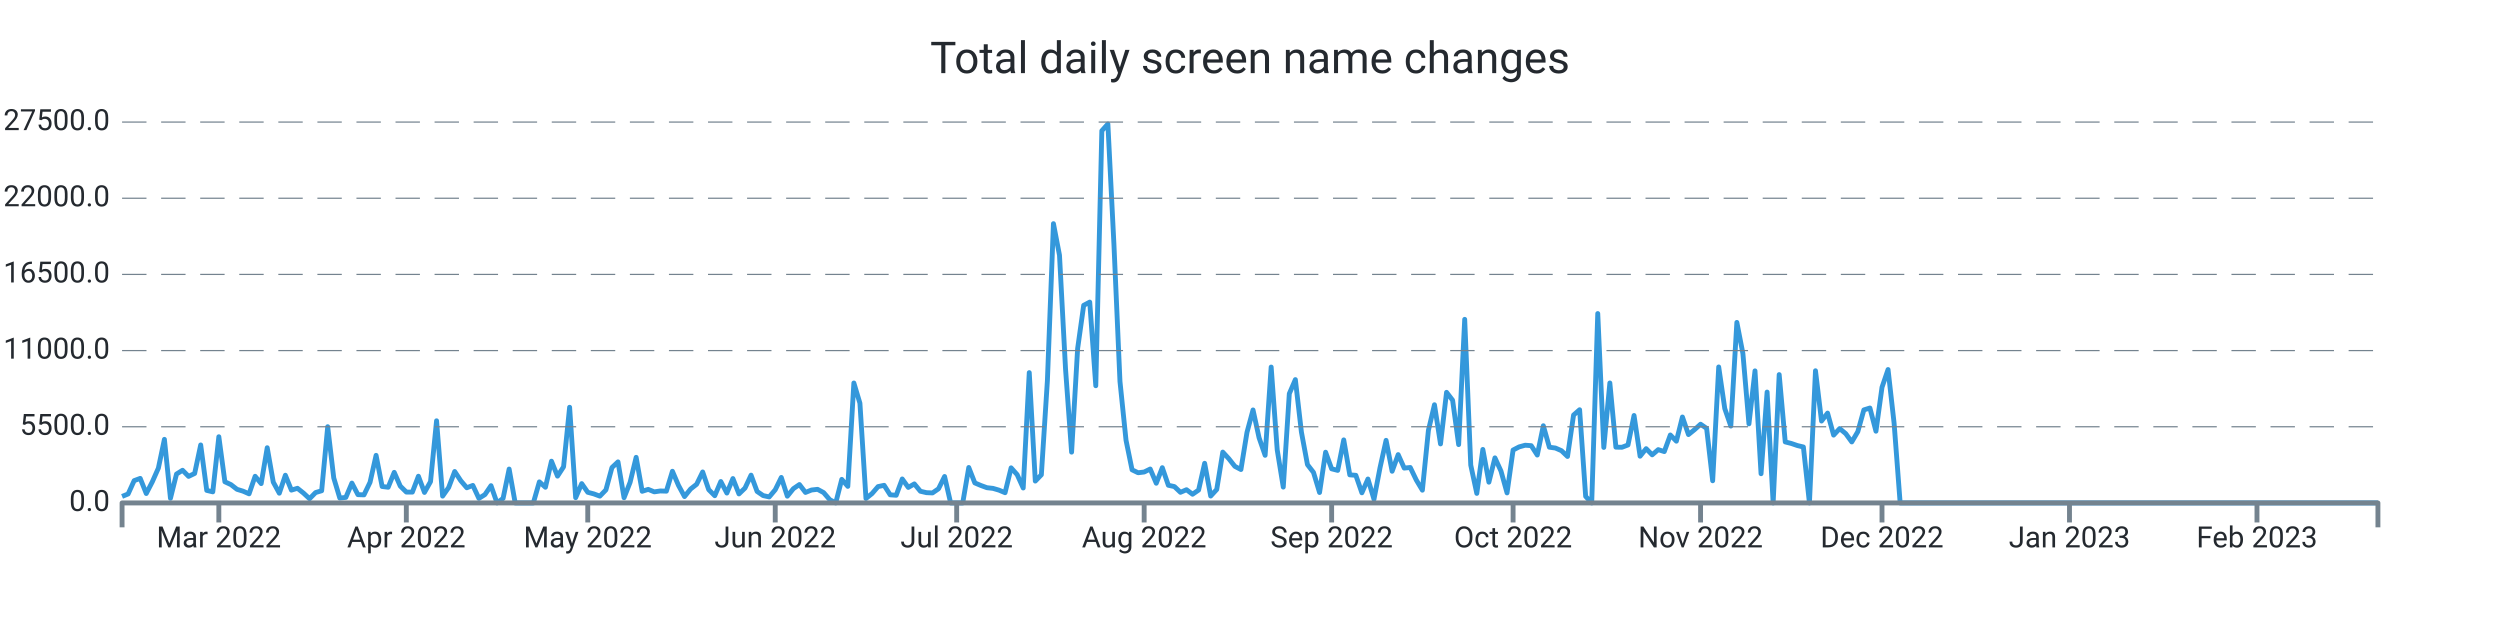
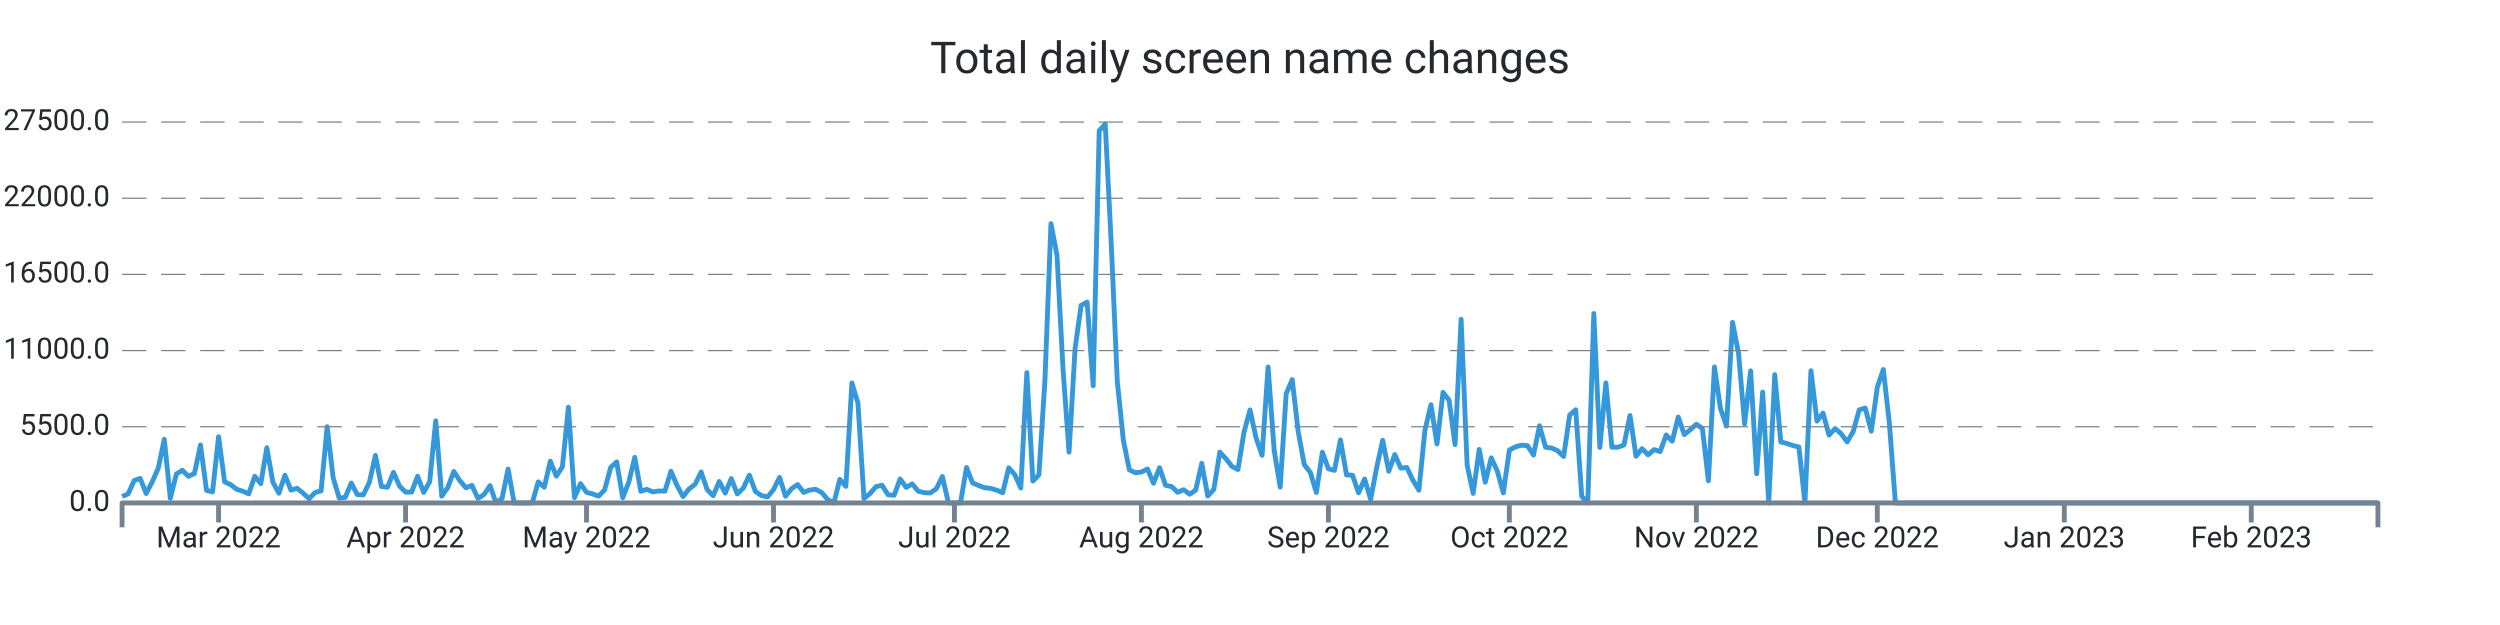
<svg xmlns="http://www.w3.org/2000/svg" width="1024.0" height="256.0" viewBox="0 0 1024.0 256.0" preserveAspectRatio="xMidYMid meet">
-   <path stroke="#3498db" stroke-linejoin="round" d="M 50.0 203.339 L 50 203.339L 52.477 202.33L 54.954 196.867L 57.432 195.948L 59.909 202.143L 62.386 197.355L 64.863 191.761L 67.34 179.962L 69.818 204.094L 72.295 194.172L 74.772 192.618L 77.249 195.125L 79.727 193.928L 82.204 182.248L 84.681 200.866L 87.158 201.456L 89.635 178.89L 92.113 197.338L 94.59 198.501L 97.067 200.418L 99.544 201.184L 102.021 202.267L 104.499 195.091L 106.976 198.081L 109.453 183.389L 111.93 197.474L 114.408 202.018L 116.885 194.66L 119.362 200.753L 121.839 200.004L 124.316 201.972L 126.794 204.275L 129.271 201.745L 131.748 201.014L 134.225 174.783L 136.702 195.761L 139.18 204.003L 141.657 203.731L 144.134 197.877L 146.611 202.608L 149.088 202.693L 151.566 197.559L 154.043 186.514L 156.52 199.266L 158.997 199.573L 161.475 193.48L 163.952 199.108L 166.429 201.547L 168.906 201.57L 171.383 195.069L 173.861 201.7L 176.338 197.287L 178.815 172.355L 181.292 203.209L 183.769 199.675L 186.247 193.129L 188.724 196.89L 191.201 199.788L 193.678 198.83L 196.155 204.134L 198.633 202.579L 201.11 198.926L 203.587 206L 206.064 204.128L 208.542 192.125L 211.019 206L 213.496 206L 215.973 206L 218.45 206L 220.928 197.372L 223.405 199.578L 225.882 188.902L 228.359 195.029L 230.836 191.206L 233.314 166.813L 235.791 203.839L 238.268 198.092L 240.745 201.643L 243.223 202.296L 245.7 203.22L 248.177 200.668L 250.654 191.512L 253.131 189.186L 255.609 203.867L 258.086 197.565L 260.563 187.325L 263.04 201.235L 265.517 200.446L 267.995 201.462L 270.472 201.099L 272.949 201.178L 275.426 193.026L 277.903 198.807L 280.381 203.391L 282.858 200.305L 285.335 198.359L 287.812 193.31L 290.29 200.566L 292.767 203.039L 295.244 197.23L 297.721 201.955L 300.198 196.016L 302.676 202.307L 305.153 199.913L 307.63 194.621L 310.107 201.292L 312.584 202.988L 315.062 203.544L 317.539 200.605L 320.016 195.562L 322.493 203.243L 324.971 200.157L 327.448 198.467L 329.925 201.7L 332.402 200.707L 334.879 200.429L 337.357 201.768L 339.834 204.644L 342.311 206L 344.788 196.356L 347.265 199.215L 349.743 156.874L 352.22 165.151L 354.697 204.173L 357.174 202.177L 359.651 199.312L 362.129 198.784L 364.606 202.676L 367.083 202.857L 369.56 196.186L 372.038 199.647L 374.515 198.206L 376.992 201.218L 379.469 201.791L 381.946 201.904L 384.424 200.197L 386.901 195.171L 389.378 206L 391.855 206L 394.332 206L 396.81 191.483L 399.287 197.797L 401.764 198.852L 404.241 199.76L 406.718 200.038L 409.196 200.764L 411.673 201.808L 414.15 191.631L 416.627 194.411L 419.105 199.885L 421.582 152.631L 424.059 197.048L 426.536 194.473L 429.013 155.904L 431.491 91.609L 433.968 104.538L 436.445 151.179L 438.922 185.198L 441.399 142.766L 443.877 125.067L 446.354 123.745L 448.831 157.997L 451.308 53.568L 453.786 50.789L 456.263 100.022L 458.74 156.245L 461.217 180.32L 463.694 192.437L 466.172 193.639L 468.649 193.333L 471.126 192.113L 473.603 197.933L 476.08 191.563L 478.558 198.767L 481.035 199.301L 483.512 201.649L 485.989 200.588L 488.466 202.438L 490.944 200.73L 493.421 189.77L 495.898 203.175L 498.375 200.486L 500.853 185.181L 503.33 187.887L 505.807 191.018L 508.284 192.317L 510.761 177.097L 513.239 167.913L 515.716 179.31L 518.193 186.497L 520.67 150.345L 523.147 184.273L 525.625 199.51L 528.102 161.248L 530.579 155.49L 533.056 176.961L 535.534 190.309L 538.011 193.509L 540.488 201.728L 542.965 185.226L 545.442 192.034L 547.92 192.669L 550.397 180.183L 552.874 194.501L 555.351 194.683L 557.828 201.853L 560.306 196.203L 562.783 204.491L 565.26 191.557L 567.737 180.365L 570.214 193.026L 572.692 186.208L 575.169 191.727L 577.646 191.483L 580.123 196.634L 582.601 200.781L 585.078 176.269L 587.555 165.78L 590.032 181.829L 592.509 160.698L 594.987 163.931L 597.464 182.106L 599.941 130.808L 602.418 190.496L 604.895 202.091L 607.373 184.092L 609.85 197.502L 612.327 187.541L 614.804 192.953L 617.282 201.887L 619.759 184.336L 622.236 183.048L 624.713 182.367L 627.19 182.543L 629.668 186.389L 632.145 174.386L 634.622 183.179L 637.099 183.513L 639.576 184.602L 642.054 186.968L 644.531 170.001L 647.008 167.834L 649.485 203.322L 651.962 206L 654.44 128.431L 656.917 183.264L 659.394 156.869L 661.871 183.156L 664.349 183.201L 666.826 182.26L 669.303 170.188L 671.78 186.866L 674.257 183.774L 676.735 186.299L 679.212 184.171L 681.689 184.966L 684.166 178.17L 686.643 180.705L 689.121 170.801L 691.598 177.994L 694.075 175.991L 696.552 173.756L 699.029 175.458L 701.507 196.918L 703.984 150.305L 706.461 167.34L 708.938 174.522L 711.416 132.056L 713.893 144.831L 716.37 173.609L 718.847 151.911L 721.324 194.036L 723.802 160.595L 726.279 206L 728.756 153.437L 731.233 181.012L 733.71 181.641L 736.188 182.492L 738.665 183.088L 741.142 206L 743.619 151.865L 746.097 172.457L 748.574 169.207L 751.051 178.221L 753.528 175.543L 756.005 177.614L 758.483 181.017L 760.96 176.808L 763.437 167.896L 765.914 167.125L 768.391 176.621L 770.869 158.633L 773.346 151.36L 775.823 173.353L 778.3 206L 780.777 206L 783.255 206L 785.732 206L 788.209 206L 790.686 206L 793.164 206L 795.641 206L 798.118 206L 800.595 206L 803.072 206L 805.55 206L 808.027 206L 810.504 206L 812.981 206L 815.458 206L 817.936 206L 820.413 206L 822.89 206L 825.367 206L 827.845 206L 830.322 206L 832.799 206L 835.276 206L 837.753 206L 840.231 206L 842.708 206L 845.185 206L 847.662 206L 850.139 206L 852.617 206L 855.094 206L 857.571 206L 860.048 206L 862.525 206L 865.003 206L 867.48 206L 869.957 206L 872.434 206L 874.912 206L 877.389 206L 879.866 206L 882.343 206L 884.82 206L 887.298 206L 889.775 206L 892.252 206L 894.729 206L 897.206 206L 899.684 206L 902.161 206L 904.638 206L 907.115 206L 909.592 206L 912.07 206L 914.547 206L 917.024 206L 919.501 206L 921.979 206L 924.456 206L 926.933 206L 929.41 206L 931.887 206L 934.365 206L 936.842 206L 939.319 206L 941.796 206L 944.273 206L 946.751 206L 949.228 206L 951.705 206L 954.182 206L 956.66 206L 959.137 206L 961.614 206L 964.091 206L 966.568 206L 969.046 206L 971.523 206L 974 206" stroke-width="2.0" fill="none" />
+   <path stroke="#3498db" stroke-linejoin="round" d="M 50.0 203.339 L 50 203.339L 52.471 202.33L 54.941 196.867L 57.412 195.948L 59.882 202.143L 62.353 197.355L 64.824 191.761L 67.294 179.962L 69.765 204.094L 72.235 194.172L 74.706 192.618L 77.176 195.125L 79.647 193.928L 82.118 182.248L 84.588 200.866L 87.059 201.456L 89.529 178.89L 92 197.338L 94.471 198.501L 96.941 200.418L 99.412 201.184L 101.882 202.267L 104.353 195.091L 106.824 198.081L 109.294 183.389L 111.765 197.474L 114.235 202.018L 116.706 194.66L 119.176 200.753L 121.647 200.004L 124.118 201.972L 126.588 204.275L 129.059 201.745L 131.529 201.014L 134 174.783L 136.471 195.761L 138.941 204.003L 141.412 203.731L 143.882 197.877L 146.353 202.608L 148.824 202.693L 151.294 197.559L 153.765 186.514L 156.235 199.266L 158.706 199.573L 161.176 193.48L 163.647 199.108L 166.118 201.547L 168.588 201.57L 171.059 195.069L 173.529 201.7L 176 197.287L 178.471 172.355L 180.941 203.209L 183.412 199.675L 185.882 193.129L 188.353 196.89L 190.824 199.788L 193.294 198.83L 195.765 204.134L 198.235 202.579L 200.706 198.926L 203.176 206L 205.647 204.128L 208.118 192.125L 210.588 206L 213.059 206L 215.529 206L 218 206L 220.471 197.372L 222.941 199.578L 225.412 188.902L 227.882 195.029L 230.353 191.206L 232.824 166.813L 235.294 203.839L 237.765 198.092L 240.235 201.643L 242.706 202.296L 245.176 203.22L 247.647 200.668L 250.118 191.512L 252.588 189.186L 255.059 203.867L 257.529 197.565L 260 187.325L 262.471 201.235L 264.941 200.446L 267.412 201.462L 269.882 201.099L 272.353 201.178L 274.824 193.026L 277.294 198.807L 279.765 203.391L 282.235 200.305L 284.706 198.359L 287.176 193.31L 289.647 200.566L 292.118 203.039L 294.588 197.23L 297.059 201.955L 299.529 196.016L 302 202.307L 304.471 199.913L 306.941 194.621L 309.412 201.292L 311.882 202.988L 314.353 203.544L 316.824 200.605L 319.294 195.562L 321.765 203.243L 324.235 200.157L 326.706 198.467L 329.176 201.7L 331.647 200.707L 334.118 200.429L 336.588 201.768L 339.059 204.644L 341.529 206L 344 196.356L 346.471 199.215L 348.941 156.874L 351.412 165.151L 353.882 204.173L 356.353 202.177L 358.824 199.312L 361.294 198.784L 363.765 202.676L 366.235 202.857L 368.706 196.186L 371.176 199.647L 373.647 198.206L 376.118 201.218L 378.588 201.791L 381.059 201.904L 383.529 200.197L 386 195.171L 388.471 206L 390.941 206L 393.412 206L 395.882 191.483L 398.353 197.797L 400.824 198.852L 403.294 199.76L 405.765 200.038L 408.235 200.764L 410.706 201.808L 413.176 191.631L 415.647 194.411L 418.118 199.885L 420.588 152.631L 423.059 197.048L 425.529 194.473L 428 155.904L 430.471 91.609L 432.941 104.538L 435.412 151.179L 437.882 185.198L 440.353 142.766L 442.824 125.067L 445.294 123.745L 447.765 157.997L 450.235 53.568L 452.706 50.789L 455.176 100.022L 457.647 156.245L 460.118 180.32L 462.588 192.437L 465.059 193.639L 467.529 193.333L 470 192.113L 472.471 197.933L 474.941 191.563L 477.412 198.767L 479.882 199.301L 482.353 201.649L 484.824 200.588L 487.294 202.438L 489.765 200.73L 492.235 189.77L 494.706 203.175L 497.176 200.486L 499.647 185.181L 502.118 187.887L 504.588 191.018L 507.059 192.317L 509.529 177.097L 512 167.913L 514.471 179.31L 516.941 186.497L 519.412 150.345L 521.882 184.273L 524.353 199.51L 526.824 161.248L 529.294 155.49L 531.765 176.961L 534.235 190.309L 536.706 193.509L 539.176 201.728L 541.647 185.226L 544.118 192.034L 546.588 192.669L 549.059 180.183L 551.529 194.501L 554 194.683L 556.471 201.853L 558.941 196.203L 561.412 204.491L 563.882 191.557L 566.353 180.365L 568.824 193.026L 571.294 186.208L 573.765 191.727L 576.235 191.483L 578.706 196.634L 581.176 200.781L 583.647 176.269L 586.118 165.78L 588.588 181.829L 591.059 160.698L 593.529 163.931L 596 182.106L 598.471 130.808L 600.941 190.496L 603.412 202.091L 605.882 184.092L 608.353 197.502L 610.824 187.541L 613.294 192.953L 615.765 201.887L 618.235 184.336L 620.706 183.048L 623.176 182.367L 625.647 182.543L 628.118 186.389L 630.588 174.386L 633.059 183.179L 635.529 183.513L 638 184.602L 640.471 186.968L 642.941 170.001L 645.412 167.834L 647.882 203.322L 650.353 206L 652.824 128.431L 655.294 183.264L 657.765 156.869L 660.235 183.156L 662.706 183.201L 665.176 182.26L 667.647 170.188L 670.118 186.866L 672.588 183.774L 675.059 186.299L 677.529 184.171L 680 184.966L 682.471 178.17L 684.941 180.705L 687.412 170.801L 689.882 177.994L 692.353 175.991L 694.824 173.756L 697.294 175.458L 699.765 196.918L 702.235 150.305L 704.706 167.34L 707.176 174.522L 709.647 132.056L 712.118 144.831L 714.588 173.609L 717.059 151.911L 719.529 194.036L 722 160.595L 724.471 206L 726.941 153.437L 729.412 181.012L 731.882 181.641L 734.353 182.492L 736.824 183.088L 739.294 206L 741.765 151.865L 744.235 172.457L 746.706 169.207L 749.176 178.221L 751.647 175.543L 754.118 177.614L 756.588 181.017L 759.059 176.808L 761.529 167.896L 764 167.125L 766.471 176.621L 768.941 158.633L 771.412 151.36L 773.882 173.353L 776.353 206L 778.824 206L 781.294 206L 783.765 206L 786.235 206L 788.706 206L 791.176 206L 793.647 206L 796.118 206L 798.588 206L 801.059 206L 803.529 206L 806 206L 808.471 206L 810.941 206L 813.412 206L 815.882 206L 818.353 206L 820.824 206L 823.294 206L 825.765 206L 828.235 206L 830.706 206L 833.176 206L 835.647 206L 838.118 206L 840.588 206L 843.059 206L 845.529 206L 848 206L 850.471 206L 852.941 206L 855.412 206L 857.882 206L 860.353 206L 862.824 206L 865.294 206L 867.765 206L 870.235 206L 872.706 206L 875.176 206L 877.647 206L 880.118 206L 882.588 206L 885.059 206L 887.529 206L 890 206L 892.471 206L 894.941 206L 897.412 206L 899.882 206L 902.353 206L 904.824 206L 907.294 206L 909.765 206L 912.235 206L 914.706 206L 917.176 206L 919.647 206L 922.118 206L 924.588 206L 927.059 206L 929.529 206L 932 206L 934.471 206L 936.941 206L 939.412 206L 941.882 206L 944.353 206L 946.824 206L 949.294 206L 951.765 206L 954.235 206L 956.706 206L 959.176 206L 961.647 206L 964.118 206L 966.588 206L 969.059 206L 971.529 206L 974 206" stroke-width="2.0" fill="none" />
  <text x="45.0" font-family="-apple-system, system-ui, BlinkMacSystemFont, Roboto" y="50.0" dominant-baseline="middle" text-anchor="end" font-size="12" fill="#24292f">27500.0</text>
  <path stroke="#74838f" stroke-dasharray="10 6" stroke-width="0.5" d="M 50.0 50.0 L 974.0 50.0" />
  <text x="45.0" font-family="-apple-system, system-ui, BlinkMacSystemFont, Roboto" y="81.2" dominant-baseline="middle" text-anchor="end" font-size="12" fill="#24292f">22000.0</text>
  <path stroke="#74838f" stroke-dasharray="10 6" stroke-width="0.5" d="M 50.0 81.2 L 974.0 81.2" />
  <text x="45.0" font-family="-apple-system, system-ui, BlinkMacSystemFont, Roboto" y="112.4" dominant-baseline="middle" text-anchor="end" font-size="12" fill="#24292f">16500.0</text>
  <path stroke="#74838f" stroke-dasharray="10 6" stroke-width="0.5" d="M 50.0 112.4 L 974.0 112.4" />
  <text x="45.0" font-family="-apple-system, system-ui, BlinkMacSystemFont, Roboto" y="143.6" dominant-baseline="middle" text-anchor="end" font-size="12" fill="#24292f">11000.0</text>
  <path stroke="#74838f" stroke-dasharray="10 6" stroke-width="0.5" d="M 50.0 143.6 L 974.0 143.6" />
  <text x="45.0" font-family="-apple-system, system-ui, BlinkMacSystemFont, Roboto" y="174.8" dominant-baseline="middle" text-anchor="end" font-size="12" fill="#24292f">5500.0</text>
  <path stroke="#74838f" stroke-dasharray="10 6" stroke-width="0.5" d="M 50.0 174.8 L 974.0 174.8" />
  <text x="45.0" font-family="-apple-system, system-ui, BlinkMacSystemFont, Roboto" y="206.0" dominant-baseline="middle" text-anchor="end" font-size="12" fill="#24292f">0.0</text>
-   <path stroke="#74838f" stroke-width="2.0" d="M 89.635 206.0 L 89.635 214.0" />
-   <text x="89.635" font-family="-apple-system, system-ui, BlinkMacSystemFont, Roboto" y="216.0" dominant-baseline="hanging" text-anchor="middle" font-size="12" fill="#24292f">Mar 2022</text>
-   <path stroke="#74838f" stroke-width="2.0" d="M 166.429 206.0 L 166.429 214.0" />
-   <text x="166.429" font-family="-apple-system, system-ui, BlinkMacSystemFont, Roboto" y="216.0" dominant-baseline="hanging" text-anchor="middle" font-size="12" fill="#24292f">Apr 2022</text>
-   <path stroke="#74838f" stroke-width="2.0" d="M 240.745 206.0 L 240.745 214.0" />
-   <text x="240.745" font-family="-apple-system, system-ui, BlinkMacSystemFont, Roboto" y="216.0" dominant-baseline="hanging" text-anchor="middle" font-size="12" fill="#24292f">May 2022</text>
-   <path stroke="#74838f" stroke-width="2.0" d="M 317.539 206.0 L 317.539 214.0" />
-   <text x="317.539" font-family="-apple-system, system-ui, BlinkMacSystemFont, Roboto" y="216.0" dominant-baseline="hanging" text-anchor="middle" font-size="12" fill="#24292f">Jun 2022</text>
-   <path stroke="#74838f" stroke-width="2.0" d="M 391.855 206.0 L 391.855 214.0" />
-   <text x="391.855" font-family="-apple-system, system-ui, BlinkMacSystemFont, Roboto" y="216.0" dominant-baseline="hanging" text-anchor="middle" font-size="12" fill="#24292f">Jul 2022</text>
-   <path stroke="#74838f" stroke-width="2.0" d="M 468.649 206.0 L 468.649 214.0" />
-   <text x="468.649" font-family="-apple-system, system-ui, BlinkMacSystemFont, Roboto" y="216.0" dominant-baseline="hanging" text-anchor="middle" font-size="12" fill="#24292f">Aug 2022</text>
-   <path stroke="#74838f" stroke-width="2.0" d="M 545.442 206.0 L 545.442 214.0" />
-   <text x="545.442" font-family="-apple-system, system-ui, BlinkMacSystemFont, Roboto" y="216.0" dominant-baseline="hanging" text-anchor="middle" font-size="12" fill="#24292f">Sep 2022</text>
-   <path stroke="#74838f" stroke-width="2.0" d="M 619.759 206.0 L 619.759 214.0" />
-   <text x="619.759" font-family="-apple-system, system-ui, BlinkMacSystemFont, Roboto" y="216.0" dominant-baseline="hanging" text-anchor="middle" font-size="12" fill="#24292f">Oct 2022</text>
-   <path stroke="#74838f" stroke-width="2.0" d="M 696.552 206.0 L 696.552 214.0" />
-   <text x="696.552" font-family="-apple-system, system-ui, BlinkMacSystemFont, Roboto" y="216.0" dominant-baseline="hanging" text-anchor="middle" font-size="12" fill="#24292f">Nov 2022</text>
-   <path stroke="#74838f" stroke-width="2.0" d="M 770.869 206.0 L 770.869 214.0" />
-   <text x="770.869" font-family="-apple-system, system-ui, BlinkMacSystemFont, Roboto" y="216.0" dominant-baseline="hanging" text-anchor="middle" font-size="12" fill="#24292f">Dec 2022</text>
-   <path stroke="#74838f" stroke-width="2.0" d="M 847.662 206.0 L 847.662 214.0" />
-   <text x="847.662" font-family="-apple-system, system-ui, BlinkMacSystemFont, Roboto" y="216.0" dominant-baseline="hanging" text-anchor="middle" font-size="12" fill="#24292f">Jan 2023</text>
-   <path stroke="#74838f" stroke-width="2.0" d="M 924.456 206.0 L 924.456 214.0" />
-   <text x="924.456" font-family="-apple-system, system-ui, BlinkMacSystemFont, Roboto" y="216.0" dominant-baseline="hanging" text-anchor="middle" font-size="12" fill="#24292f">Feb 2023</text>
+   <path stroke="#74838f" stroke-width="2.0" d="M 89.529 206.0 L 89.529 214.0" />
+   <text x="89.529" font-family="-apple-system, system-ui, BlinkMacSystemFont, Roboto" y="216.0" dominant-baseline="hanging" text-anchor="middle" font-size="12" fill="#24292f">Mar 2022</text>
+   <path stroke="#74838f" stroke-width="2.0" d="M 166.118 206.0 L 166.118 214.0" />
+   <text x="166.118" font-family="-apple-system, system-ui, BlinkMacSystemFont, Roboto" y="216.0" dominant-baseline="hanging" text-anchor="middle" font-size="12" fill="#24292f">Apr 2022</text>
+   <path stroke="#74838f" stroke-width="2.0" d="M 240.235 206.0 L 240.235 214.0" />
+   <text x="240.235" font-family="-apple-system, system-ui, BlinkMacSystemFont, Roboto" y="216.0" dominant-baseline="hanging" text-anchor="middle" font-size="12" fill="#24292f">May 2022</text>
+   <path stroke="#74838f" stroke-width="2.0" d="M 316.824 206.0 L 316.824 214.0" />
+   <text x="316.824" font-family="-apple-system, system-ui, BlinkMacSystemFont, Roboto" y="216.0" dominant-baseline="hanging" text-anchor="middle" font-size="12" fill="#24292f">Jun 2022</text>
+   <path stroke="#74838f" stroke-width="2.0" d="M 390.941 206.0 L 390.941 214.0" />
+   <text x="390.941" font-family="-apple-system, system-ui, BlinkMacSystemFont, Roboto" y="216.0" dominant-baseline="hanging" text-anchor="middle" font-size="12" fill="#24292f">Jul 2022</text>
+   <path stroke="#74838f" stroke-width="2.0" d="M 467.529 206.0 L 467.529 214.0" />
+   <text x="467.529" font-family="-apple-system, system-ui, BlinkMacSystemFont, Roboto" y="216.0" dominant-baseline="hanging" text-anchor="middle" font-size="12" fill="#24292f">Aug 2022</text>
+   <path stroke="#74838f" stroke-width="2.0" d="M 544.118 206.0 L 544.118 214.0" />
+   <text x="544.118" font-family="-apple-system, system-ui, BlinkMacSystemFont, Roboto" y="216.0" dominant-baseline="hanging" text-anchor="middle" font-size="12" fill="#24292f">Sep 2022</text>
+   <path stroke="#74838f" stroke-width="2.0" d="M 618.235 206.0 L 618.235 214.0" />
+   <text x="618.235" font-family="-apple-system, system-ui, BlinkMacSystemFont, Roboto" y="216.0" dominant-baseline="hanging" text-anchor="middle" font-size="12" fill="#24292f">Oct 2022</text>
+   <path stroke="#74838f" stroke-width="2.0" d="M 694.824 206.0 L 694.824 214.0" />
+   <text x="694.824" font-family="-apple-system, system-ui, BlinkMacSystemFont, Roboto" y="216.0" dominant-baseline="hanging" text-anchor="middle" font-size="12" fill="#24292f">Nov 2022</text>
+   <path stroke="#74838f" stroke-width="2.0" d="M 768.941 206.0 L 768.941 214.0" />
+   <text x="768.941" font-family="-apple-system, system-ui, BlinkMacSystemFont, Roboto" y="216.0" dominant-baseline="hanging" text-anchor="middle" font-size="12" fill="#24292f">Dec 2022</text>
+   <path stroke="#74838f" stroke-width="2.0" d="M 845.529 206.0 L 845.529 214.0" />
+   <text x="845.529" font-family="-apple-system, system-ui, BlinkMacSystemFont, Roboto" y="216.0" dominant-baseline="hanging" text-anchor="middle" font-size="12" fill="#24292f">Jan 2023</text>
+   <path stroke="#74838f" stroke-width="2.0" d="M 922.118 206.0 L 922.118 214.0" />
+   <text x="922.118" font-family="-apple-system, system-ui, BlinkMacSystemFont, Roboto" y="216.0" dominant-baseline="hanging" text-anchor="middle" font-size="12" fill="#24292f">Feb 2023</text>
  <path stroke="#74838f" stroke-linejoin="round" stroke-width="2.0" d="M 50.0 216.0 L 50.0 206.0 L 974.0 206.0 L 974.0 216.0" fill="none" />
  <text x="512.0" y="25.0" font-family="-apple-system, system-ui, BlinkMacSystemFont, Roboto" dominant-baseline="middle" text-anchor="middle" font-size="18" fill="#24292f">Total daily screen name changes</text>
</svg>
